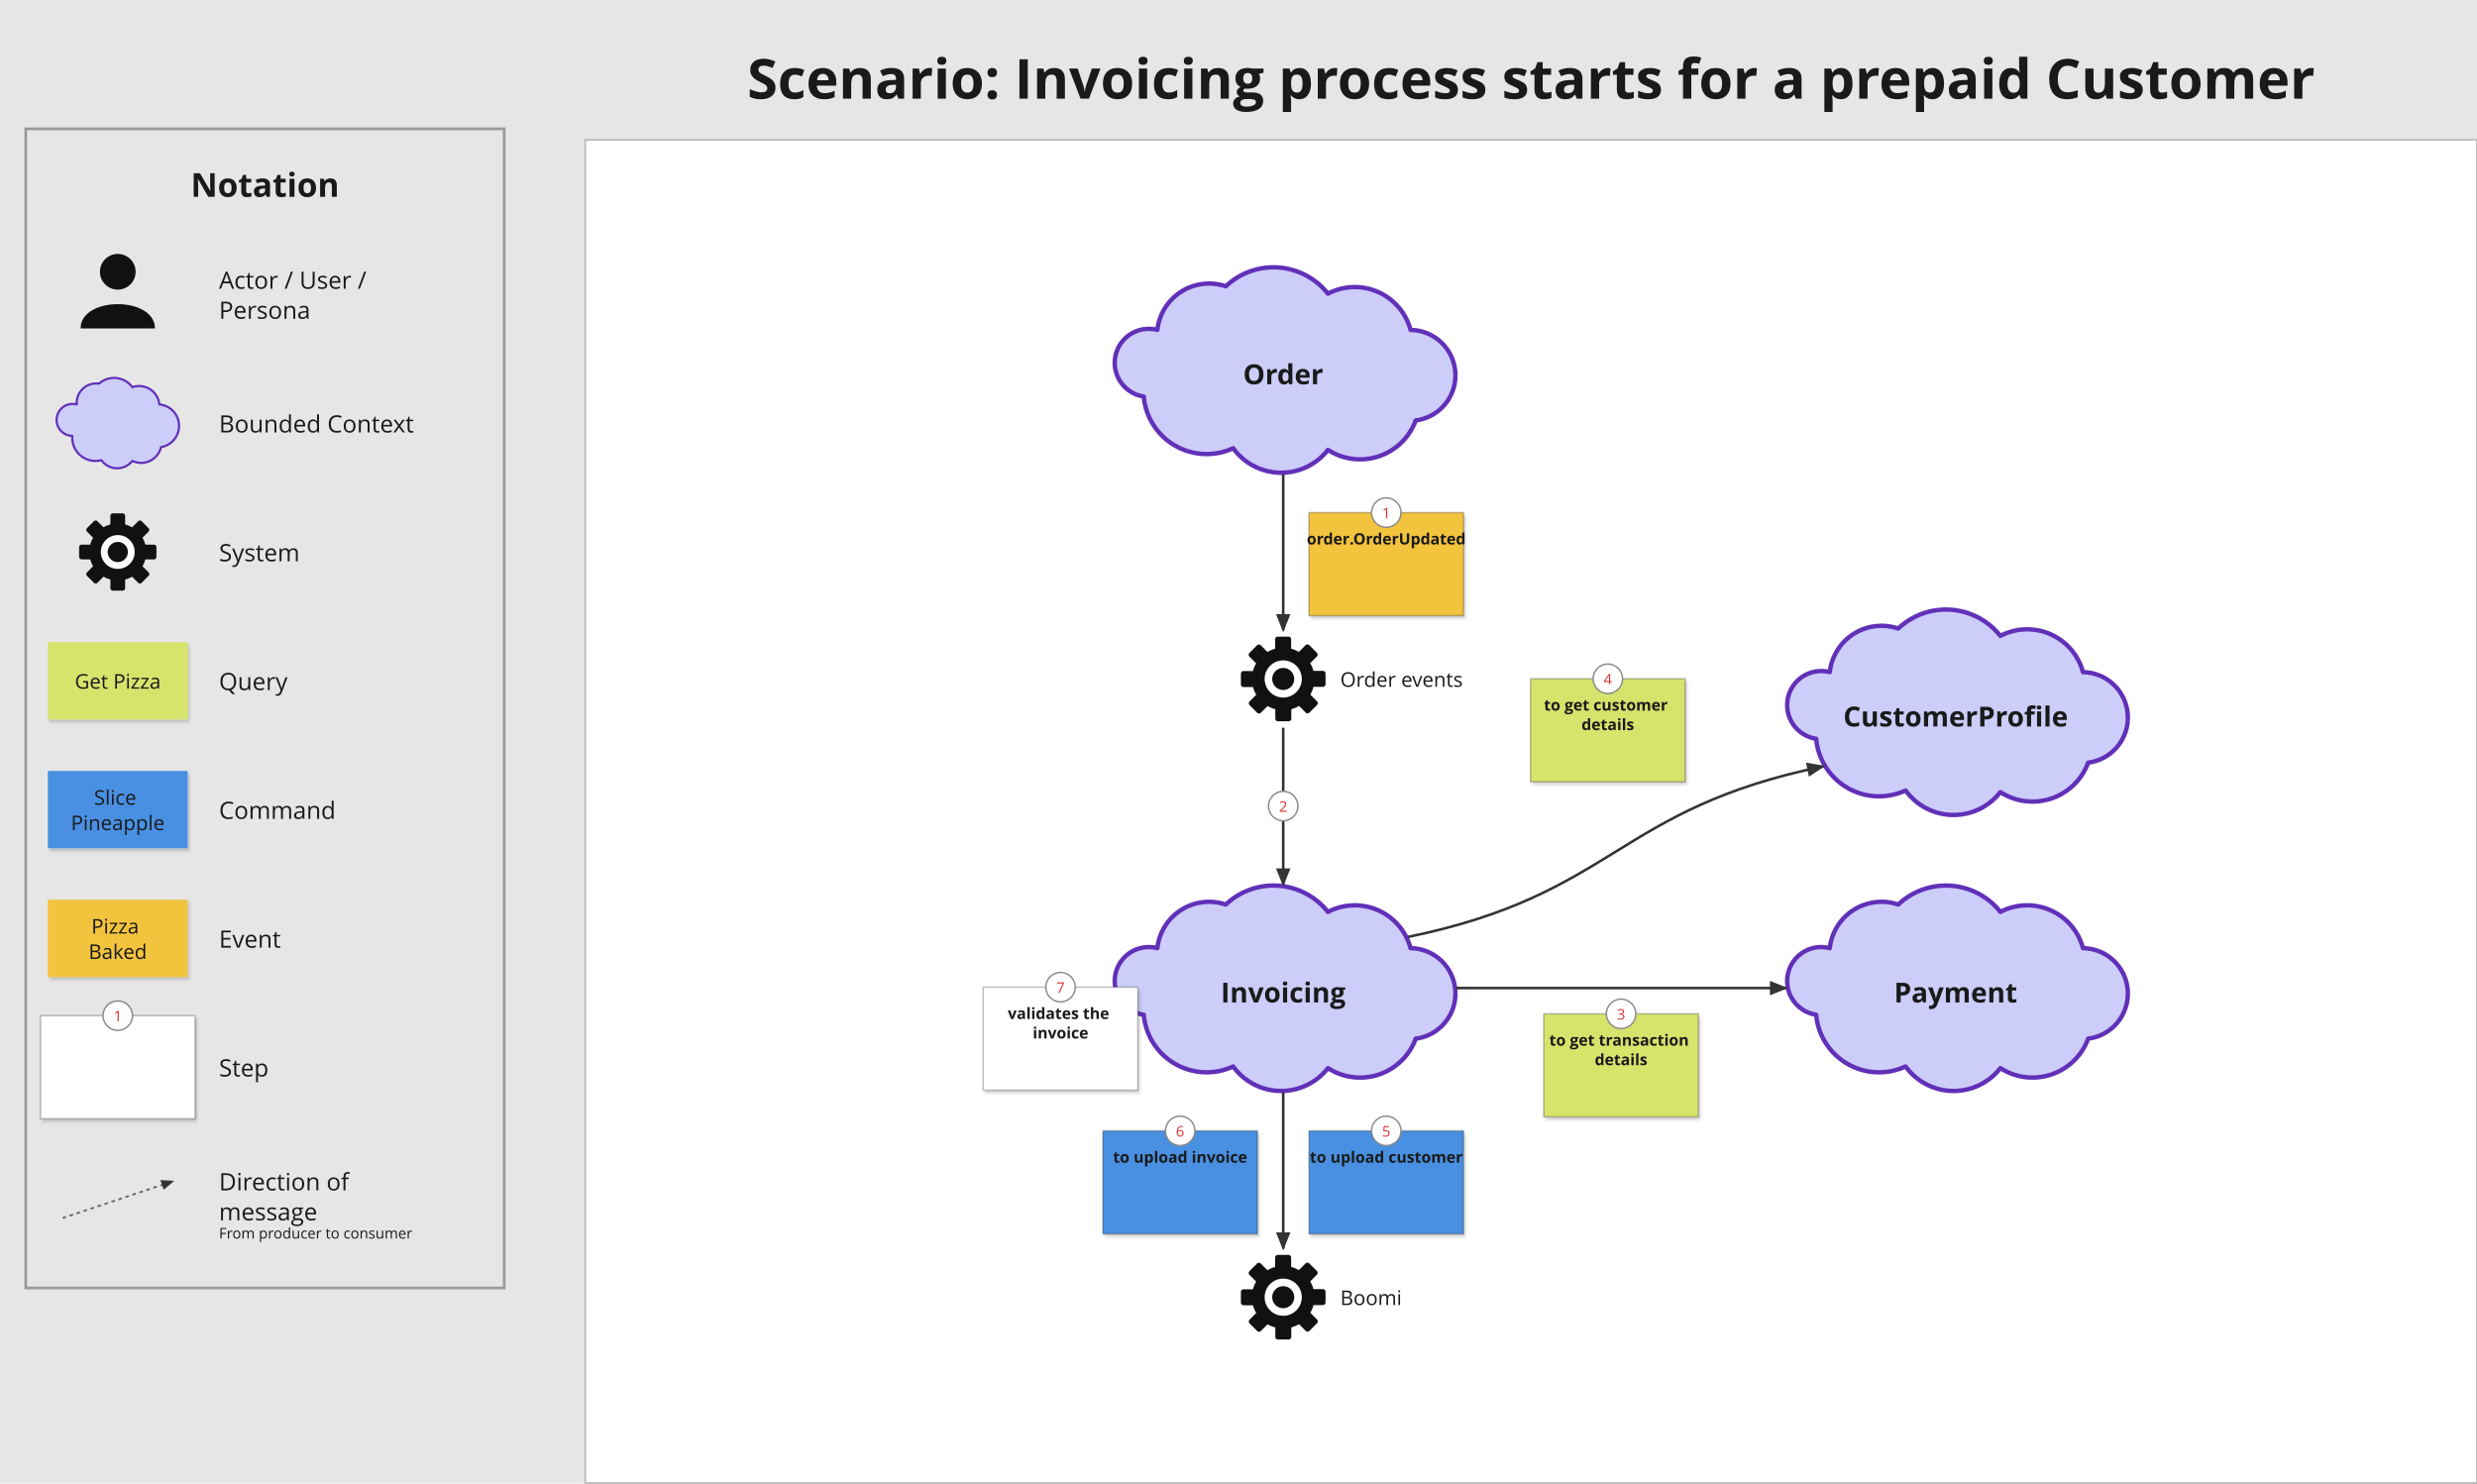
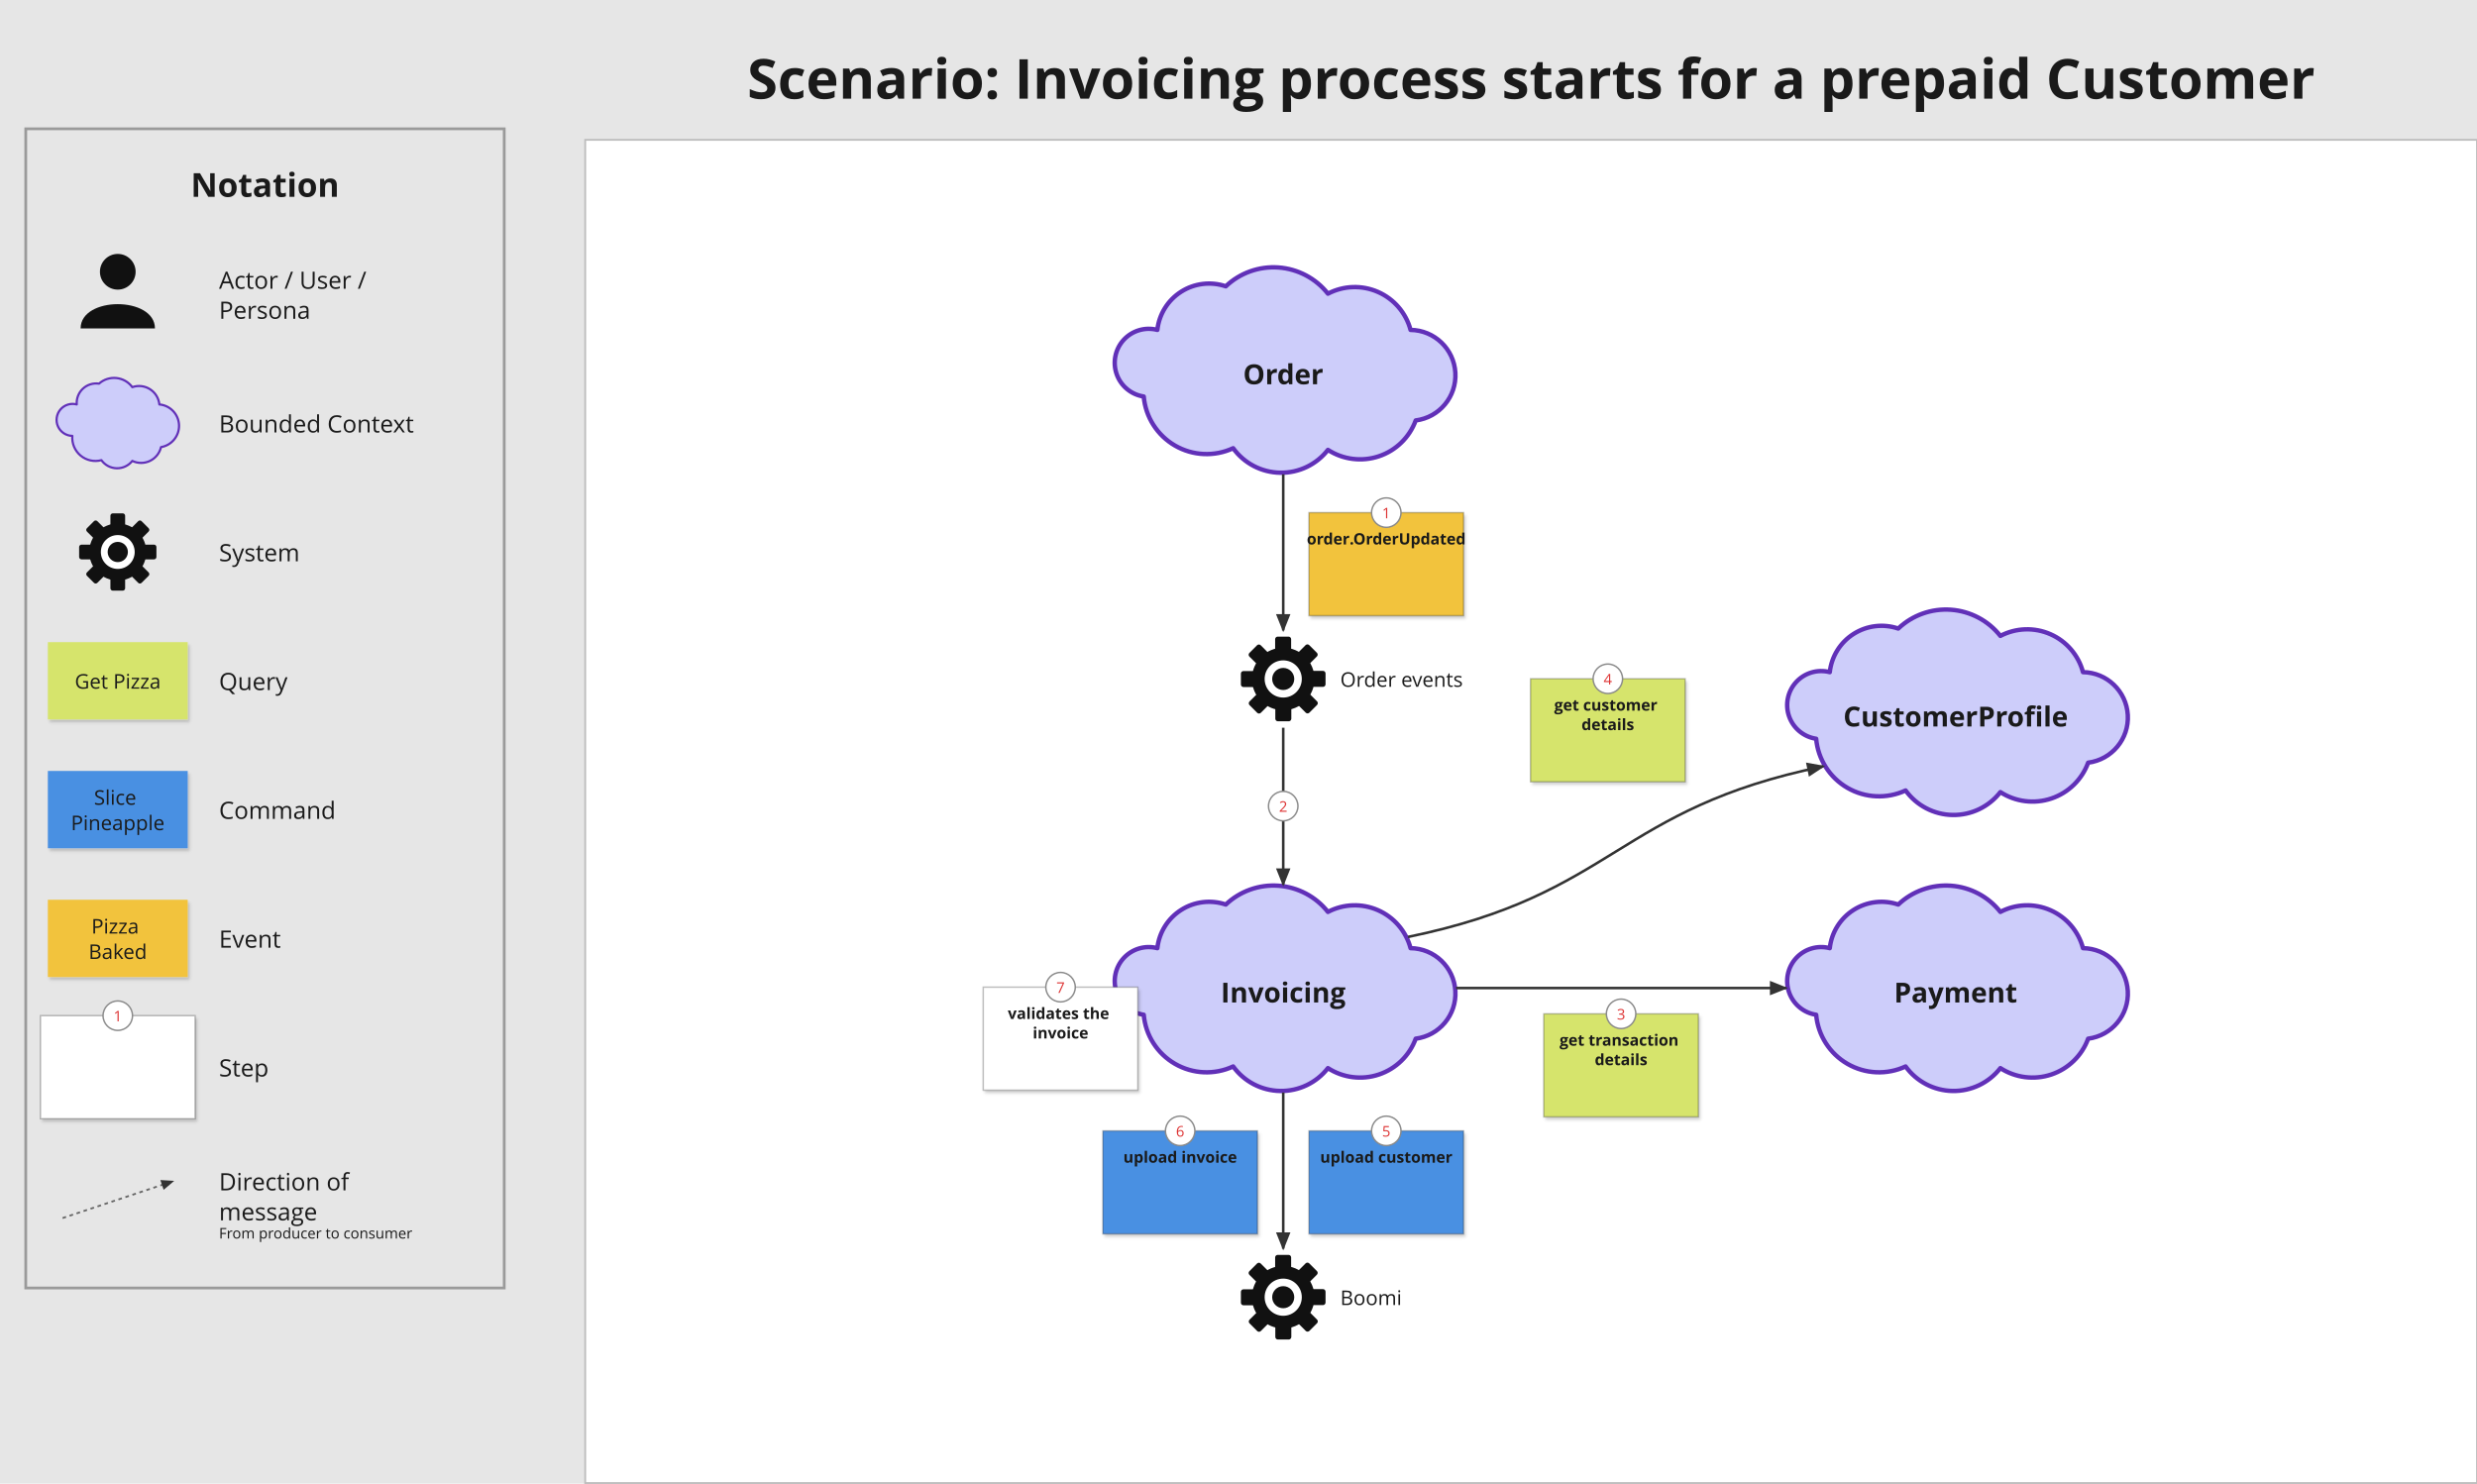
<svg xmlns="http://www.w3.org/2000/svg" width="1346" height="806" viewBox="0 0 1346 806" font-family="'Open Sans', Arial, Helvetica, sans-serif">
  <defs>
    <filter id="shadow" x="-20%" y="-20%" width="150%" height="160%">
      <feDropShadow dx="1" dy="1.5" stdDeviation="1" flood-opacity="0.18" />
    </filter>
    <marker id="arrow" viewBox="0 0 10 10" refX="9" refY="5" markerWidth="7" markerHeight="7" orient="auto-start-reverse">
      <path d="M0,1L10,5L0,9Z" fill="#333" />
    </marker>
    <marker id="arrow-grey" viewBox="0 0 10 10" refX="9" refY="5" markerWidth="7" markerHeight="7" orient="auto-start-reverse">
      <path d="M0,1L10,5L0,9Z" fill="#9a9a9a" />
    </marker>
  </defs>
  <rect width="1346" height="806" fill="#e6e6e6" />
  <text x="832" y="42" font-size="30" font-weight="700" text-anchor="middle" dominant-baseline="central" fill="#1a1a1a">
    <tspan x="832" dy="0">Scenario: Invoicing process starts for a prepaid Customer</tspan>
  </text>
  <rect x="318" y="76" width="1028" height="730" fill="#fff" stroke="#bdbdbd" />
  <g transform="translate(14,70)">
    <rect width="260" height="630" fill="#e6e6e6" stroke="#9a9a9a" stroke-width="1.5" />
    <text x="130" y="30" font-size="18" font-weight="700" text-anchor="middle" dominant-baseline="central" fill="#1a1a1a">
      <tspan x="130" dy="0">Notation</tspan>
    </text>
    <g transform="translate(50,90)">
      <circle cy="-12.3" r="9.7" fill="#111" />
      <path fill="#111" d="M-20.2,18.5C-20.2,0.9 20.2,0.9 20.2,18.5Z" />
    </g>
    <text x="105" y="81.9" font-size="13" font-weight="400" text-anchor="start" dominant-baseline="central" fill="#1a1a1a">
      <tspan x="105" dy="0">Actor / User /</tspan>
      <tspan x="105" dy="16.3">Persona</tspan>
    </text>
    <g transform="translate(50,160)">
      <path d="M-22.3,-10.2A10.6,10.6 0 0,1 -10.2,-21.5A12.3,12.3 0 0,1 7.9,-19.6A11.1,11.1 0 0,1 22.6,-10.2A11.7,11.7 0 0,1 23.5,13A11.1,11.1 0 0,1 7.9,20.5A10.5,10.5 0 0,1 -8.9,20.1A12.6,12.6 0 0,1 -24.7,6.9A8.7,8.7 0 1,1 -22.3,-10.2Z" fill="#cdcdfa" stroke="#6130b8" stroke-width="1.2" stroke-linejoin="round" />
    </g>
    <text x="105" y="160" font-size="13" font-weight="400" text-anchor="start" dominant-baseline="central" fill="#1a1a1a">
      <tspan x="105" dy="0">Bounded Context</tspan>
    </text>
    <g transform="translate(50,230)">
      <circle r="15.5" fill="#111" />
      <rect x="-4" y="-21" width="8" height="8.4" rx="1.3" fill="#111" transform="rotate(0)" />
      <rect x="-4" y="-21" width="8" height="8.4" rx="1.3" fill="#111" transform="rotate(45)" />
      <rect x="-4" y="-21" width="8" height="8.4" rx="1.3" fill="#111" transform="rotate(90)" />
      <rect x="-4" y="-21" width="8" height="8.4" rx="1.3" fill="#111" transform="rotate(135)" />
      <rect x="-4" y="-21" width="8" height="8.4" rx="1.3" fill="#111" transform="rotate(180)" />
      <rect x="-4" y="-21" width="8" height="8.4" rx="1.3" fill="#111" transform="rotate(225)" />
      <rect x="-4" y="-21" width="8" height="8.4" rx="1.3" fill="#111" transform="rotate(270)" />
      <rect x="-4" y="-21" width="8" height="8.4" rx="1.3" fill="#111" transform="rotate(315)" />
      <circle r="9.2" fill="#fff" />
      <circle r="5.5" fill="#111" />
    </g>
    <text x="105" y="230" font-size="13" font-weight="400" text-anchor="start" dominant-baseline="central" fill="#1a1a1a">
      <tspan x="105" dy="0">System</tspan>
    </text>
    <g transform="translate(50,300)">
      <rect x="-38" y="-21" width="76" height="42" fill="#d6e46c" filter="url(#shadow)" />
      <text x="0" y="0" font-size="11" font-weight="400" text-anchor="middle" dominant-baseline="central" fill="#1a1a1a">
        <tspan x="0" dy="0">Get Pizza</tspan>
      </text>
    </g>
    <text x="105" y="300" font-size="13" font-weight="400" text-anchor="start" dominant-baseline="central" fill="#1a1a1a">
      <tspan x="105" dy="0">Query</tspan>
    </text>
    <g transform="translate(50,370)">
      <rect x="-38" y="-21" width="76" height="42" fill="#4a90e2" filter="url(#shadow)" />
      <text x="0" y="-6.9" font-size="11" font-weight="400" text-anchor="middle" dominant-baseline="central" fill="#1a1a1a">
        <tspan x="0" dy="0">Slice</tspan>
        <tspan x="0" dy="13.8">Pineapple</tspan>
      </text>
    </g>
    <text x="105" y="370" font-size="13" font-weight="400" text-anchor="start" dominant-baseline="central" fill="#1a1a1a">
      <tspan x="105" dy="0">Command</tspan>
    </text>
    <g transform="translate(50,440)">
      <rect x="-38" y="-21" width="76" height="42" fill="#f2c33c" filter="url(#shadow)" />
      <text x="0" y="-6.9" font-size="11" font-weight="400" text-anchor="middle" dominant-baseline="central" fill="#1a1a1a">
        <tspan x="0" dy="0">Pizza</tspan>
        <tspan x="0" dy="13.8">Baked</tspan>
      </text>
    </g>
    <text x="105" y="440" font-size="13" font-weight="400" text-anchor="start" dominant-baseline="central" fill="#1a1a1a">
      <tspan x="105" dy="0">Event</tspan>
    </text>
    <g transform="translate(50,510)">
      <rect x="-42" y="-28" width="84" height="56" fill="#ffffff" stroke="rgba(0,0,0,.25)" stroke-width="0.8" filter="url(#shadow)" />
      <circle cy="-28" r="8" fill="#fff" stroke="#8a8a8a" stroke-width="0.8" />
      <text x="0" y="-28" font-size="8" font-weight="400" text-anchor="middle" dominant-baseline="central" fill="#d33">
        <tspan x="0" dy="0">1</tspan>
      </text>
    </g>
    <text x="105" y="510" font-size="13" font-weight="400" text-anchor="start" dominant-baseline="central" fill="#1a1a1a">
      <tspan x="105" dy="0">Step</tspan>
    </text>
    <g transform="translate(50,580)">
      <path d="M-30,12L30,-8" stroke="#666" stroke-dasharray="2 2" marker-end="url(#arrow)" />
    </g>
    <text x="105" y="571.9" font-size="13" font-weight="400" text-anchor="start" dominant-baseline="central" fill="#1a1a1a">
      <tspan x="105" dy="0">Direction of</tspan>
      <tspan x="105" dy="16.3">message</tspan>
    </text>
    <text x="105" y="600" font-size="8" font-weight="400" text-anchor="start" dominant-baseline="central" fill="#1a1a1a">
      <tspan x="105" dy="0">From producer to consumer</tspan>
    </text>
  </g>
  <g transform="translate(542.3,86)">
    <g transform="translate(155,451)">
      <path d="M-68.4,-21.7A28.3,28.3 0 0,1 -31.2,-45.4A37.7,37.7 0 0,1 24.3,-41.4A31.4,31.4 0 0,1 69.2,-21.7A24.7,24.7 0 0,1 72,27.5A32.2,32.2 0 0,1 24.3,43.5A32.2,32.2 0 0,1 -27.2,42.6A34.3,34.3 0 0,1 -75.8,14.5A18.5,18.5 0 1,1 -68.4,-21.7Z" fill="#cdcdfa" stroke="#6130b8" stroke-width="2.4" stroke-linejoin="round" />
    </g>
    <text x="155" y="453" font-size="15" font-weight="700" text-anchor="middle" dominant-baseline="central" fill="#1a1a1a">
      <tspan x="155" dy="0">Invoicing</tspan>
    </text>
    <g transform="translate(520.4,451)">
      <path d="M-68.4,-21.7A28.3,28.3 0 0,1 -31.2,-45.4A37.7,37.7 0 0,1 24.3,-41.4A31.4,31.4 0 0,1 69.2,-21.7A24.7,24.7 0 0,1 72,27.5A32.2,32.2 0 0,1 24.3,43.5A32.2,32.2 0 0,1 -27.2,42.6A34.3,34.3 0 0,1 -75.8,14.5A18.5,18.5 0 1,1 -68.4,-21.7Z" fill="#cdcdfa" stroke="#6130b8" stroke-width="2.4" stroke-linejoin="round" />
    </g>
    <text x="520.4" y="453" font-size="15" font-weight="700" text-anchor="middle" dominant-baseline="central" fill="#1a1a1a">
      <tspan x="520.4" dy="0">Payment</tspan>
    </text>
    <g transform="translate(155,619)">
      <circle r="17" fill="#111" />
      <rect x="-4.4" y="-23" width="8.7" height="9.2" rx="1.4" fill="#111" transform="rotate(0)" />
      <rect x="-4.4" y="-23" width="8.7" height="9.2" rx="1.4" fill="#111" transform="rotate(45)" />
      <rect x="-4.4" y="-23" width="8.7" height="9.2" rx="1.4" fill="#111" transform="rotate(90)" />
      <rect x="-4.4" y="-23" width="8.7" height="9.2" rx="1.4" fill="#111" transform="rotate(135)" />
      <rect x="-4.4" y="-23" width="8.7" height="9.2" rx="1.4" fill="#111" transform="rotate(180)" />
      <rect x="-4.4" y="-23" width="8.7" height="9.2" rx="1.4" fill="#111" transform="rotate(225)" />
      <rect x="-4.4" y="-23" width="8.7" height="9.2" rx="1.4" fill="#111" transform="rotate(270)" />
      <rect x="-4.4" y="-23" width="8.7" height="9.2" rx="1.4" fill="#111" transform="rotate(315)" />
      <circle r="10.1" fill="#fff" />
      <circle r="6" fill="#111" />
    </g>
    <g transform="translate(520.4,301)">
      <path d="M-68.4,-21.7A28.3,28.3 0 0,1 -31.2,-45.4A37.7,37.7 0 0,1 24.3,-41.4A31.4,31.4 0 0,1 69.2,-21.7A24.7,24.7 0 0,1 72,27.5A32.2,32.2 0 0,1 24.3,43.5A32.2,32.2 0 0,1 -27.2,42.6A34.3,34.3 0 0,1 -75.8,14.5A18.5,18.5 0 1,1 -68.4,-21.7Z" fill="#cdcdfa" stroke="#6130b8" stroke-width="2.4" stroke-linejoin="round" />
    </g>
    <text x="520.4" y="303" font-size="15" font-weight="700" text-anchor="middle" dominant-baseline="central" fill="#1a1a1a">
      <tspan x="520.4" dy="0">CustomerProfile</tspan>
    </text>
    <g transform="translate(155,115)">
      <path d="M-68.4,-21.7A28.3,28.3 0 0,1 -31.2,-45.4A37.7,37.7 0 0,1 24.3,-41.4A31.4,31.4 0 0,1 69.2,-21.7A24.7,24.7 0 0,1 72,27.5A32.2,32.2 0 0,1 24.3,43.5A32.2,32.2 0 0,1 -27.2,42.6A34.3,34.3 0 0,1 -75.8,14.5A18.5,18.5 0 1,1 -68.4,-21.7Z" fill="#cdcdfa" stroke="#6130b8" stroke-width="2.4" stroke-linejoin="round" />
    </g>
    <text x="155" y="117" font-size="15" font-weight="700" text-anchor="middle" dominant-baseline="central" fill="#1a1a1a">
      <tspan x="155" dy="0">Order</tspan>
    </text>
    <g transform="translate(155,283)">
      <circle r="17" fill="#111" />
      <rect x="-4.4" y="-23" width="8.7" height="9.2" rx="1.4" fill="#111" transform="rotate(0)" />
      <rect x="-4.4" y="-23" width="8.7" height="9.2" rx="1.4" fill="#111" transform="rotate(45)" />
      <rect x="-4.4" y="-23" width="8.7" height="9.2" rx="1.4" fill="#111" transform="rotate(90)" />
      <rect x="-4.4" y="-23" width="8.7" height="9.2" rx="1.4" fill="#111" transform="rotate(135)" />
      <rect x="-4.4" y="-23" width="8.7" height="9.2" rx="1.4" fill="#111" transform="rotate(180)" />
      <rect x="-4.4" y="-23" width="8.7" height="9.2" rx="1.4" fill="#111" transform="rotate(225)" />
      <rect x="-4.4" y="-23" width="8.7" height="9.2" rx="1.4" fill="#111" transform="rotate(270)" />
      <rect x="-4.4" y="-23" width="8.7" height="9.2" rx="1.4" fill="#111" transform="rotate(315)" />
      <circle r="10.1" fill="#fff" />
      <circle r="6" fill="#111" />
    </g>
    <path d="M155,171.8C155,214.2 155,214.2 155,256.6" fill="none" stroke="#333" stroke-width="1.4" marker-end="url(#arrow)" />
    <path d="M155,309.5C155,352.1 155,352.1 155,394.8" fill="none" stroke="#333" stroke-width="1.4" marker-end="url(#arrow)" />
    <path d="M248.9,451C338.6,451 338.6,451 428.3,451" fill="none" stroke="#333" stroke-width="1.4" marker-end="url(#arrow)" />
    <path d="M222.8,423.2C335.7,400 335.7,353.7 448.5,330.5" fill="none" stroke="#333" stroke-width="1.4" marker-end="url(#arrow)" />
    <path d="M155,507.8C155,550.2 155,550.2 155,592.6" fill="none" stroke="#333" stroke-width="1.4" marker-end="url(#arrow)" />
    <g transform="translate(155,352.1)">
      <circle r="8" fill="#fff" stroke="#8a8a8a" stroke-width="0.8" />
      <text x="0" y="0" font-size="8" font-weight="400" text-anchor="middle" dominant-baseline="central" fill="#d33">
        <tspan x="0" dy="0">2</tspan>
      </text>
    </g>
    <g transform="translate(211,220.6)">
      <rect x="-42" y="-28" width="84" height="56" fill="#f2c33c" stroke="rgba(0,0,0,.25)" stroke-width="0.8" filter="url(#shadow)" />
      <text x="0" y="-14" font-size="8.5" font-weight="700" text-anchor="middle" dominant-baseline="central" fill="#1a1a1a">
        <tspan x="0" dy="0">order.OrderUpdated</tspan>
      </text>
      <circle cy="-28" r="8" fill="#fff" stroke="#8a8a8a" stroke-width="0.8" />
      <text x="0" y="-28" font-size="8" font-weight="400" text-anchor="middle" dominant-baseline="central" fill="#d33">
        <tspan x="0" dy="0">1</tspan>
      </text>
    </g>
    <g transform="translate(338.6,493)">
      <rect x="-42" y="-28" width="84" height="56" fill="#d6e46c" stroke="rgba(0,0,0,.25)" stroke-width="0.8" filter="url(#shadow)" />
      <text x="0" y="-14" font-size="8.5" font-weight="700" text-anchor="middle" dominant-baseline="central" fill="#1a1a1a">
-         <tspan x="0" dy="0">to get transaction</tspan>
+         <tspan x="0" dy="0">get transaction</tspan>
        <tspan x="0" dy="10.6">details</tspan>
      </text>
      <circle cy="-28" r="8" fill="#fff" stroke="#8a8a8a" stroke-width="0.8" />
      <text x="0" y="-28" font-size="8" font-weight="400" text-anchor="middle" dominant-baseline="central" fill="#d33">
        <tspan x="0" dy="0">3</tspan>
      </text>
    </g>
    <g transform="translate(331.4,310.9)">
      <rect x="-42" y="-28" width="84" height="56" fill="#d6e46c" stroke="rgba(0,0,0,.25)" stroke-width="0.8" filter="url(#shadow)" />
      <text x="0" y="-14" font-size="8.5" font-weight="700" text-anchor="middle" dominant-baseline="central" fill="#1a1a1a">
-         <tspan x="0" dy="0">to get customer</tspan>
+         <tspan x="0" dy="0">get customer</tspan>
        <tspan x="0" dy="10.6">details</tspan>
      </text>
      <circle cy="-28" r="8" fill="#fff" stroke="#8a8a8a" stroke-width="0.8" />
      <text x="0" y="-28" font-size="8" font-weight="400" text-anchor="middle" dominant-baseline="central" fill="#d33">
        <tspan x="0" dy="0">4</tspan>
      </text>
    </g>
    <g transform="translate(211,556.6)">
      <rect x="-42" y="-28" width="84" height="56" fill="#4a90e2" stroke="rgba(0,0,0,.25)" stroke-width="0.8" filter="url(#shadow)" />
      <text x="0" y="-14" font-size="8.5" font-weight="700" text-anchor="middle" dominant-baseline="central" fill="#1a1a1a">
-         <tspan x="0" dy="0">to upload customer</tspan>
+         <tspan x="0" dy="0">upload customer</tspan>
      </text>
      <circle cy="-28" r="8" fill="#fff" stroke="#8a8a8a" stroke-width="0.8" />
      <text x="0" y="-28" font-size="8" font-weight="400" text-anchor="middle" dominant-baseline="central" fill="#d33">
        <tspan x="0" dy="0">5</tspan>
      </text>
    </g>
    <g transform="translate(99,556.6)">
      <rect x="-42" y="-28" width="84" height="56" fill="#4a90e2" stroke="rgba(0,0,0,.25)" stroke-width="0.8" filter="url(#shadow)" />
      <text x="0" y="-14" font-size="8.5" font-weight="700" text-anchor="middle" dominant-baseline="central" fill="#1a1a1a">
-         <tspan x="0" dy="0">to upload invoice</tspan>
+         <tspan x="0" dy="0">upload invoice</tspan>
      </text>
      <circle cy="-28" r="8" fill="#fff" stroke="#8a8a8a" stroke-width="0.8" />
      <text x="0" y="-28" font-size="8" font-weight="400" text-anchor="middle" dominant-baseline="central" fill="#d33">
        <tspan x="0" dy="0">6</tspan>
      </text>
    </g>
    <g transform="translate(34,478.5)">
      <rect x="-42" y="-28" width="84" height="56" fill="#ffffff" stroke="rgba(0,0,0,.25)" stroke-width="0.8" filter="url(#shadow)" />
      <text x="0" y="-14" font-size="8.5" font-weight="700" text-anchor="middle" dominant-baseline="central" fill="#1a1a1a">
        <tspan x="0" dy="0">validates the</tspan>
        <tspan x="0" dy="10.6">invoice</tspan>
      </text>
      <circle cy="-28" r="8" fill="#fff" stroke="#8a8a8a" stroke-width="0.8" />
      <text x="0" y="-28" font-size="8" font-weight="400" text-anchor="middle" dominant-baseline="central" fill="#d33">
        <tspan x="0" dy="0">7</tspan>
      </text>
    </g>
    <text x="186" y="619" font-size="11" font-weight="400" text-anchor="start" dominant-baseline="central" fill="#1a1a1a">
      <tspan x="186" dy="0">Boomi</tspan>
    </text>
    <text x="186" y="283" font-size="11" font-weight="400" text-anchor="start" dominant-baseline="central" fill="#1a1a1a">
      <tspan x="186" dy="0">Order events</tspan>
    </text>
  </g>
</svg>
